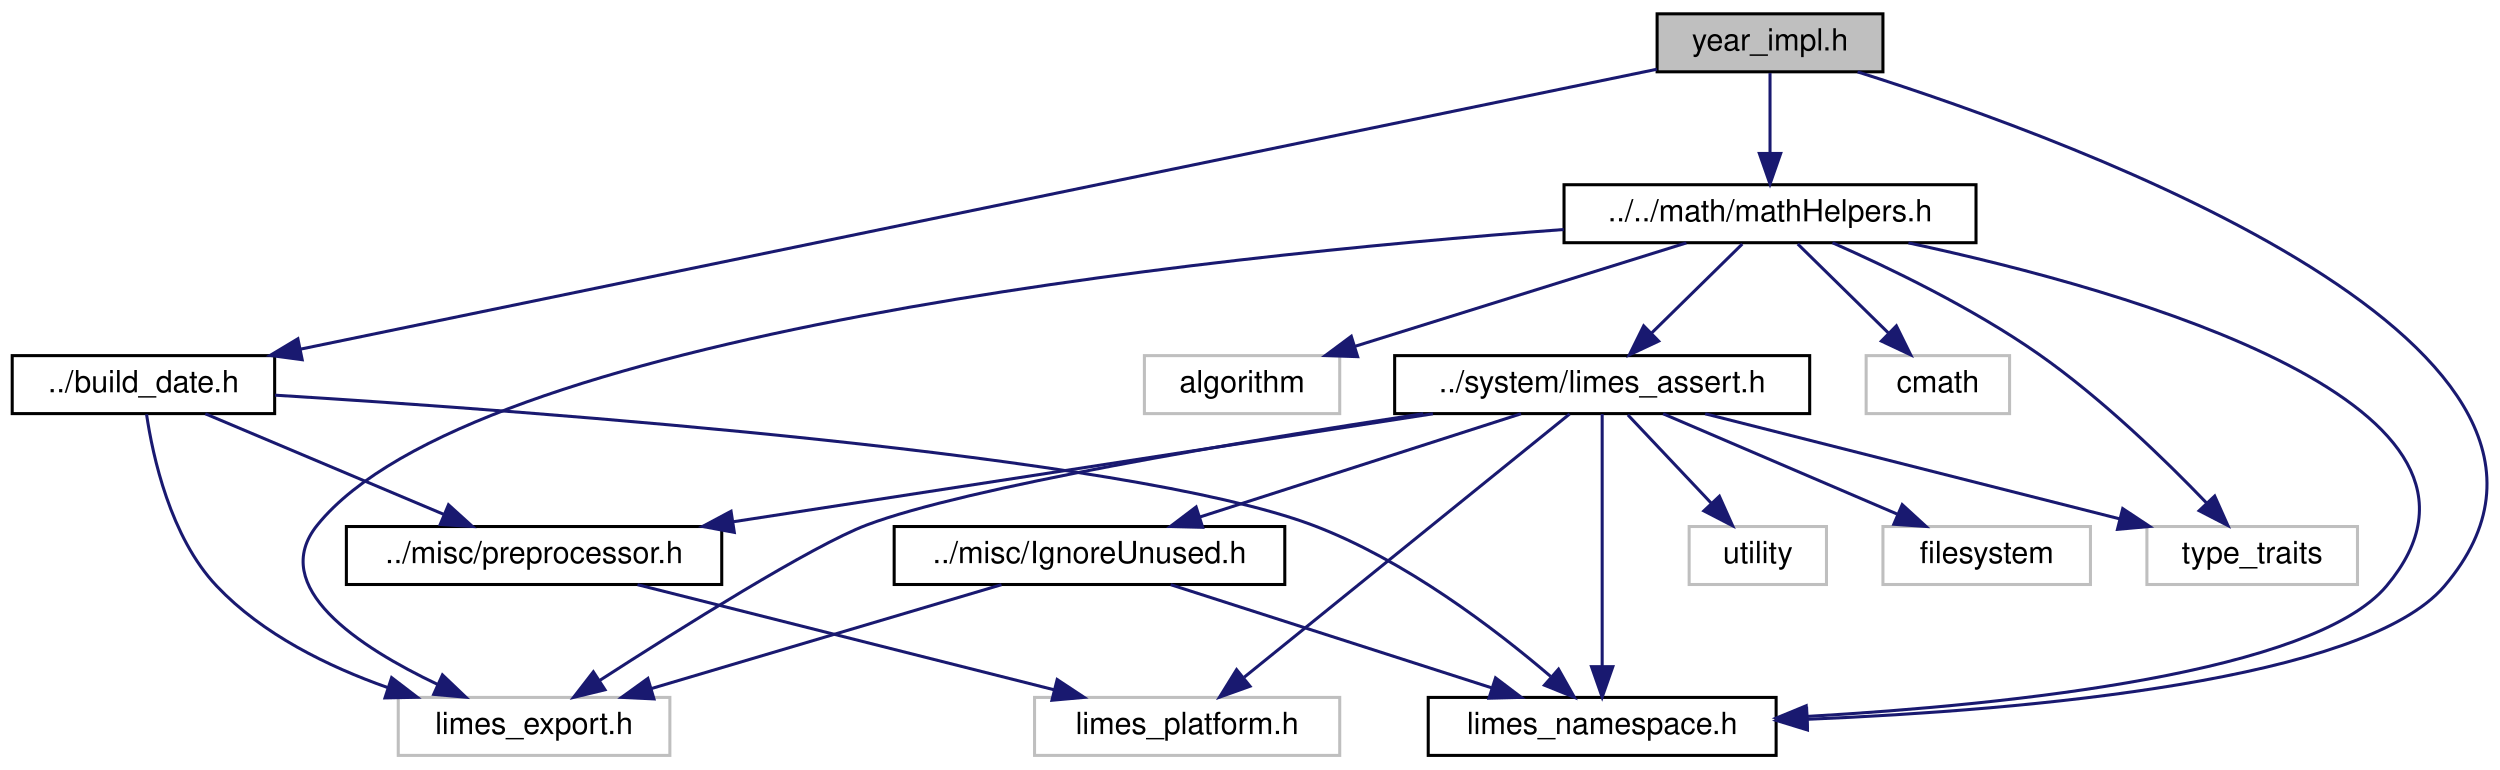
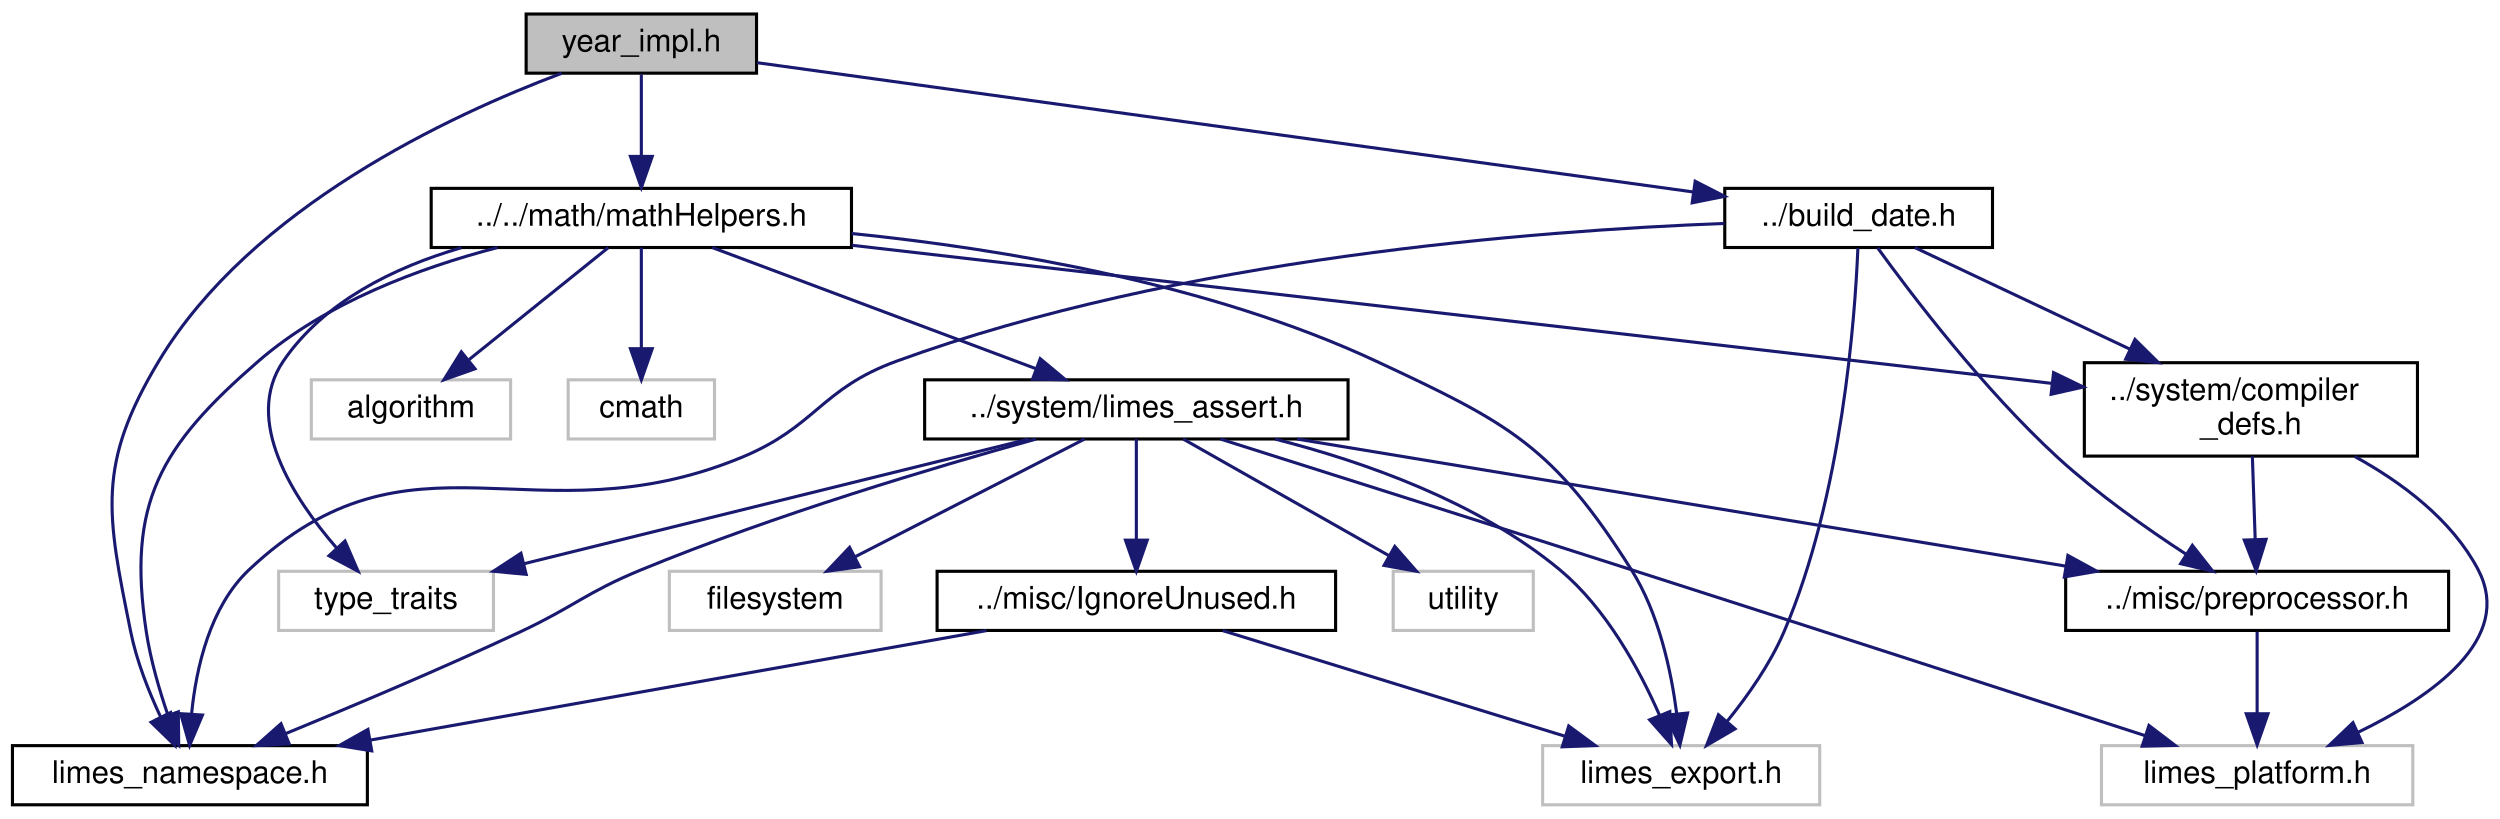
- <svg xmlns="http://www.w3.org/2000/svg" xmlns:xlink="http://www.w3.org/1999/xlink" width="819pt" height="252pt" viewBox="0.00 0.00 819.20 252.00">
-   <g id="graph0" class="graph" transform="scale(1 1) rotate(0) translate(4 248)">
+ <svg xmlns="http://www.w3.org/2000/svg" xmlns:xlink="http://www.w3.org/1999/xlink" width="803pt" height="263pt" viewBox="0.00 0.00 803.01 263.00">
+   <g id="graph0" class="graph" transform="scale(1 1) rotate(0) translate(4 259)">
    <g id="node1" class="node">
      <g id="a_node1">
        <a xlink:title=" ">
-           <polygon fill="#bfbfbf" stroke="black" points="539,-224.5 539,-243.5 613,-243.5 613,-224.5 539,-224.5" />
-           <text text-anchor="middle" x="576" y="-231.5" font-family="Helvetica,sans-Serif" font-size="10.00">year_impl.h</text>
+           <polygon fill="#bfbfbf" stroke="black" points="165,-235.5 165,-254.5 239,-254.5 239,-235.5 165,-235.5" />
+           <text text-anchor="middle" x="202" y="-242.5" font-family="Helvetica,sans-Serif" font-size="10.00">year_impl.h</text>
        </a>
      </g>
    </g>
    <g id="node2" class="node">
      <g id="a_node2">
        <a xlink:href="limes__namespace_8h.html" target="_top" xlink:title=" ">
-           <polygon fill="none" stroke="black" points="464,-0.5 464,-19.5 578,-19.5 578,-0.5 464,-0.5" />
-           <text text-anchor="middle" x="521" y="-7.5" font-family="Helvetica,sans-Serif" font-size="10.00">limes_namespace.h</text>
+           <polygon fill="none" stroke="black" points="0,-0.5 0,-19.5 114,-19.5 114,-0.5 0,-0.5" />
+           <text text-anchor="middle" x="57" y="-7.5" font-family="Helvetica,sans-Serif" font-size="10.00">limes_namespace.h</text>
        </a>
      </g>
    </g>
    <g id="edge1" class="edge">
-       <path fill="none" stroke="midnightblue" d="M604.7,-224.47C678.18,-201.24 862.83,-133.43 797,-56 770.72,-25.09 661.11,-15.36 588.18,-12.33" />
-       <polygon fill="midnightblue" stroke="midnightblue" points="588.27,-8.83 578.14,-11.94 588,-15.82 588.27,-8.83" />
+       <path fill="none" stroke="midnightblue" d="M176.4,-235.46C140.59,-222.03 76.6,-192.29 47,-143 26.99,-109.67 30.29,-94.1 38,-56 39.89,-46.65 43.79,-36.83 47.57,-28.75" />
+       <polygon fill="midnightblue" stroke="midnightblue" points="50.79,-30.14 52.12,-19.63 44.53,-27.01 50.79,-30.14" />
    </g>
    <g id="node3" class="node">
      <g id="a_node3">
        <a xlink:href="math_helpers_8h.html" target="_top" xlink:title=" ">
-           <polygon fill="none" stroke="black" points="508.5,-168.5 508.5,-187.5 643.5,-187.5 643.5,-168.5 508.5,-168.5" />
-           <text text-anchor="middle" x="576" y="-175.5" font-family="Helvetica,sans-Serif" font-size="10.00">../../math/mathHelpers.h</text>
+           <polygon fill="none" stroke="black" points="134.5,-179.5 134.5,-198.5 269.5,-198.5 269.5,-179.5 134.5,-179.5" />
+           <text text-anchor="middle" x="202" y="-186.5" font-family="Helvetica,sans-Serif" font-size="10.00">../../math/mathHelpers.h</text>
        </a>
      </g>
    </g>
    <g id="edge2" class="edge">
-       <path fill="none" stroke="midnightblue" d="M576,-224.08C576,-217.01 576,-206.86 576,-197.99" />
-       <polygon fill="midnightblue" stroke="midnightblue" points="579.5,-197.75 576,-187.75 572.5,-197.75 579.5,-197.75" />
-     </g>
-     <g id="node14" class="node">
-       <g id="a_node14">
+       <path fill="none" stroke="midnightblue" d="M202,-235.08C202,-228.01 202,-217.86 202,-208.99" />
+       <polygon fill="midnightblue" stroke="midnightblue" points="205.5,-208.75 202,-198.75 198.5,-208.75 205.5,-208.75" />
+     </g>
+     <g id="node15" class="node">
+       <g id="a_node15">
        <a xlink:href="build__date_8h.html" target="_top" xlink:title=" ">
-           <polygon fill="none" stroke="black" points="0,-112.5 0,-131.5 86,-131.5 86,-112.5 0,-112.5" />
-           <text text-anchor="middle" x="43" y="-119.5" font-family="Helvetica,sans-Serif" font-size="10.00">../build_date.h</text>
-         </a>
-       </g>
-     </g>
-     <g id="edge20" class="edge">
-       <path fill="none" stroke="midnightblue" d="M538.94,-225.35C445.75,-206.12 201.44,-155.7 94.44,-133.62" />
-       <polygon fill="midnightblue" stroke="midnightblue" points="95.02,-130.16 84.52,-131.57 93.61,-137.02 95.02,-130.16" />
+           <polygon fill="none" stroke="black" points="550,-179.5 550,-198.5 636,-198.5 636,-179.5 550,-179.5" />
+           <text text-anchor="middle" x="593" y="-186.5" font-family="Helvetica,sans-Serif" font-size="10.00">../build_date.h</text>
+         </a>
+       </g>
+     </g>
+     <g id="edge23" class="edge">
+       <path fill="none" stroke="midnightblue" d="M239.14,-238.87C308.88,-229.24 459.63,-208.42 540.01,-197.32" />
+       <polygon fill="midnightblue" stroke="midnightblue" points="540.5,-200.78 549.93,-195.95 539.54,-193.85 540.5,-200.78" />
    </g>
    <g id="edge3" class="edge">
-       <path fill="none" stroke="midnightblue" d="M621.36,-168.44C694.97,-152.62 827.5,-114.92 778,-56 754.2,-27.67 656.12,-17.17 588.25,-13.28" />
-       <polygon fill="midnightblue" stroke="midnightblue" points="588.23,-9.78 578.05,-12.74 587.85,-16.77 588.23,-9.78" />
+       <path fill="none" stroke="midnightblue" d="M155.81,-179.49C130.78,-172.96 100.65,-161.77 79,-143 47.38,-115.59 36.71,-97.37 43,-56 44.37,-47 47.19,-37.33 49.95,-29.26" />
+       <polygon fill="midnightblue" stroke="midnightblue" points="53.27,-30.37 53.4,-19.78 46.69,-27.98 53.27,-30.37" />
    </g>
    <g id="node4" class="node">
      <g id="a_node4">
        <a xlink:title=" ">
-           <polygon fill="none" stroke="#bfbfbf" points="607.5,-112.5 607.5,-131.5 654.5,-131.5 654.5,-112.5 607.5,-112.5" />
-           <text text-anchor="middle" x="631" y="-119.5" font-family="Helvetica,sans-Serif" font-size="10.00">cmath</text>
+           <polygon fill="none" stroke="#bfbfbf" points="178.5,-118 178.5,-137 225.5,-137 225.5,-118 178.5,-118" />
+           <text text-anchor="middle" x="202" y="-125" font-family="Helvetica,sans-Serif" font-size="10.00">cmath</text>
        </a>
      </g>
    </g>
    <g id="edge4" class="edge">
-       <path fill="none" stroke="midnightblue" d="M585.08,-168.08C593.17,-160.14 605.2,-148.34 614.91,-138.8" />
-       <polygon fill="midnightblue" stroke="midnightblue" points="617.4,-141.25 622.09,-131.75 612.5,-136.26 617.4,-141.25" />
+       <path fill="none" stroke="midnightblue" d="M202,-179.48C202,-171.08 202,-157.98 202,-147.16" />
+       <polygon fill="midnightblue" stroke="midnightblue" points="205.5,-147.01 202,-137.01 198.5,-147.01 205.5,-147.01" />
    </g>
    <g id="node5" class="node">
      <g id="a_node5">
        <a xlink:title=" ">
-           <polygon fill="none" stroke="#bfbfbf" points="699.5,-56.5 699.5,-75.5 768.5,-75.5 768.5,-56.5 699.5,-56.5" />
-           <text text-anchor="middle" x="734" y="-63.5" font-family="Helvetica,sans-Serif" font-size="10.00">type_traits</text>
+           <polygon fill="none" stroke="#bfbfbf" points="85.5,-56.5 85.5,-75.5 154.5,-75.5 154.5,-56.5 85.5,-56.5" />
+           <text text-anchor="middle" x="120" y="-63.5" font-family="Helvetica,sans-Serif" font-size="10.00">type_traits</text>
        </a>
      </g>
    </g>
    <g id="edge5" class="edge">
-       <path fill="none" stroke="midnightblue" d="M596.47,-168.48C614.9,-160.36 642.35,-147.15 664,-132 684.67,-117.53 705.5,-97.31 718.99,-83.27" />
-       <polygon fill="midnightblue" stroke="midnightblue" points="721.71,-85.49 726.03,-75.82 716.62,-80.68 721.71,-85.49" />
+       <path fill="none" stroke="midnightblue" d="M144.22,-179.45C122.56,-173.12 100.05,-162.12 87,-143 74.02,-123.98 90.18,-99.03 104.11,-83" />
+       <polygon fill="midnightblue" stroke="midnightblue" points="106.81,-85.23 111.02,-75.51 101.67,-80.48 106.81,-85.23" />
    </g>
    <g id="node6" class="node">
      <g id="a_node6">
        <a xlink:title=" ">
-           <polygon fill="none" stroke="#bfbfbf" points="126.5,-0.5 126.5,-19.5 215.5,-19.5 215.5,-0.5 126.5,-0.5" />
-           <text text-anchor="middle" x="171" y="-7.5" font-family="Helvetica,sans-Serif" font-size="10.00">limes_export.h</text>
+           <polygon fill="none" stroke="#bfbfbf" points="491.5,-0.5 491.5,-19.5 580.5,-19.5 580.5,-0.5 491.5,-0.5" />
+           <text text-anchor="middle" x="536" y="-7.5" font-family="Helvetica,sans-Serif" font-size="10.00">limes_export.h</text>
        </a>
      </g>
    </g>
    <g id="edge6" class="edge">
-       <path fill="none" stroke="midnightblue" d="M508.4,-172.83C389.48,-163.94 150.6,-138.56 100,-76 83.62,-55.75 113.5,-36.06 139.39,-23.76" />
-       <polygon fill="midnightblue" stroke="midnightblue" points="140.98,-26.88 148.65,-19.57 138.1,-20.5 140.98,-26.88" />
+       <path fill="none" stroke="midnightblue" d="M269.56,-184C318.29,-179.04 384.61,-167.92 438,-143 480.65,-123.09 494.86,-115.79 520,-76 528.83,-62.03 532.78,-43.53 534.56,-29.84" />
+       <polygon fill="midnightblue" stroke="midnightblue" points="538.06,-29.97 535.59,-19.67 531.1,-29.27 538.06,-29.97" />
    </g>
    <g id="node7" class="node">
      <g id="a_node7">
        <a xlink:title=" ">
-           <polygon fill="none" stroke="#bfbfbf" points="371,-112.5 371,-131.5 435,-131.5 435,-112.5 371,-112.5" />
-           <text text-anchor="middle" x="403" y="-119.5" font-family="Helvetica,sans-Serif" font-size="10.00">algorithm</text>
+           <polygon fill="none" stroke="#bfbfbf" points="96,-118 96,-137 160,-137 160,-118 96,-118" />
+           <text text-anchor="middle" x="128" y="-125" font-family="Helvetica,sans-Serif" font-size="10.00">algorithm</text>
        </a>
      </g>
    </g>
    <g id="edge7" class="edge">
-       <path fill="none" stroke="midnightblue" d="M548.59,-168.44C519.23,-159.28 472.48,-144.69 439.9,-134.52" />
-       <polygon fill="midnightblue" stroke="midnightblue" points="440.87,-131.16 430.28,-131.52 438.79,-137.84 440.87,-131.16" />
+       <path fill="none" stroke="midnightblue" d="M191.4,-179.48C179.75,-170.11 160.81,-154.88 146.67,-143.51" />
+       <polygon fill="midnightblue" stroke="midnightblue" points="148.57,-140.55 138.58,-137.01 144.18,-146 148.57,-140.55" />
    </g>
    <g id="node8" class="node">
      <g id="a_node8">
        <a xlink:href="limes__assert_8h.html" target="_top" xlink:title=" ">
-           <polygon fill="none" stroke="black" points="453,-112.5 453,-131.5 589,-131.5 589,-112.5 453,-112.5" />
-           <text text-anchor="middle" x="521" y="-119.5" font-family="Helvetica,sans-Serif" font-size="10.00">../system/limes_assert.h</text>
+           <polygon fill="none" stroke="black" points="293,-118 293,-137 429,-137 429,-118 293,-118" />
+           <text text-anchor="middle" x="361" y="-125" font-family="Helvetica,sans-Serif" font-size="10.00">../system/limes_assert.h</text>
        </a>
      </g>
    </g>
    <g id="edge8" class="edge">
-       <path fill="none" stroke="midnightblue" d="M566.92,-168.08C558.83,-160.14 546.8,-148.34 537.09,-138.8" />
-       <polygon fill="midnightblue" stroke="midnightblue" points="539.5,-136.26 529.91,-131.75 534.6,-141.25 539.5,-136.26" />
+       <path fill="none" stroke="midnightblue" d="M224.78,-179.48C252.05,-169.27 297.91,-152.11 328.8,-140.55" />
+       <polygon fill="midnightblue" stroke="midnightblue" points="330.12,-143.79 338.26,-137.01 327.67,-137.24 330.12,-143.79" />
+     </g>
+     <g id="node14" class="node">
+       <g id="a_node14">
+         <a xlink:href="compiler__defs_8h.html" target="_top" xlink:title=" ">
+           <polygon fill="none" stroke="black" points="665.5,-112.5 665.5,-142.5 772.5,-142.5 772.5,-112.5 665.5,-112.5" />
+           <text text-anchor="start" x="673.5" y="-130.5" font-family="Helvetica,sans-Serif" font-size="10.00">../system/compiler</text>
+           <text text-anchor="middle" x="719" y="-119.5" font-family="Helvetica,sans-Serif" font-size="10.00">_defs.h</text>
+         </a>
+       </g>
+     </g>
+     <g id="edge20" class="edge">
+       <path fill="none" stroke="midnightblue" d="M269.59,-180.22C369.91,-168.68 556.91,-147.15 655.07,-135.86" />
+       <polygon fill="midnightblue" stroke="midnightblue" points="655.62,-139.32 665.15,-134.7 654.82,-132.36 655.62,-139.32" />
    </g>
    <g id="edge10" class="edge">
-       <path fill="none" stroke="midnightblue" d="M521,-112.37C521,-94.62 521,-53.67 521,-29.6" />
-       <polygon fill="midnightblue" stroke="midnightblue" points="524.5,-29.59 521,-19.59 517.5,-29.59 524.5,-29.59" />
+       <path fill="none" stroke="midnightblue" d="M328.77,-117.97C296.25,-108.96 244.85,-93.65 202,-76 183.99,-68.58 180.64,-64.26 163,-56 137.99,-44.3 109.11,-32.12 87.82,-23.39" />
+       <polygon fill="midnightblue" stroke="midnightblue" points="88.9,-20.05 78.32,-19.52 86.25,-26.54 88.9,-20.05" />
    </g>
    <g id="edge13" class="edge">
-       <path fill="none" stroke="midnightblue" d="M554.75,-112.44C591.52,-103.12 650.45,-88.18 690.62,-78" />
-       <polygon fill="midnightblue" stroke="midnightblue" points="691.57,-81.37 700.41,-75.52 689.85,-74.58 691.57,-81.37" />
+       <path fill="none" stroke="midnightblue" d="M326.47,-117.98C283.79,-107.44 211.08,-89.49 164.32,-77.94" />
+       <polygon fill="midnightblue" stroke="midnightblue" points="165.01,-74.51 154.47,-75.51 163.33,-81.3 165.01,-74.51" />
    </g>
    <g id="edge9" class="edge">
-       <path fill="none" stroke="midnightblue" d="M462.37,-112.48C402.1,-103.29 312.6,-88.31 280,-76 262.21,-69.28 218.84,-42.06 192.48,-25.05" />
-       <polygon fill="midnightblue" stroke="midnightblue" points="194.24,-22.01 183.94,-19.51 190.43,-27.89 194.24,-22.01" />
+       <path fill="none" stroke="midnightblue" d="M405.58,-117.96C434.18,-110.67 470.74,-97.8 497,-76 511.99,-63.55 522.69,-43.76 529.04,-29.28" />
+       <polygon fill="midnightblue" stroke="midnightblue" points="532.35,-30.44 532.9,-19.86 525.87,-27.79 532.35,-30.44" />
    </g>
    <g id="node9" class="node">
      <g id="a_node9">
        <a xlink:href="preprocessor_8h.html" target="_top" xlink:title=" ">
-           <polygon fill="none" stroke="black" points="109.5,-56.5 109.5,-75.5 232.5,-75.5 232.5,-56.5 109.5,-56.5" />
-           <text text-anchor="middle" x="171" y="-63.5" font-family="Helvetica,sans-Serif" font-size="10.00">../misc/preprocessor.h</text>
+           <polygon fill="none" stroke="black" points="659.5,-56.5 659.5,-75.5 782.5,-75.5 782.5,-56.5 659.5,-56.5" />
+           <text text-anchor="middle" x="721" y="-63.5" font-family="Helvetica,sans-Serif" font-size="10.00">../misc/preprocessor.h</text>
        </a>
      </g>
    </g>
    <g id="edge11" class="edge">
-       <path fill="none" stroke="midnightblue" d="M465.54,-112.44C403.33,-102.85 302.52,-87.29 236.49,-77.1" />
-       <polygon fill="midnightblue" stroke="midnightblue" points="236.62,-73.58 226.2,-75.52 235.55,-80.5 236.62,-73.58" />
+       <path fill="none" stroke="midnightblue" d="M412.58,-117.98C477.81,-107.19 589.98,-88.65 659.57,-77.15" />
+       <polygon fill="midnightblue" stroke="midnightblue" points="660.22,-80.59 669.52,-75.51 659.08,-73.69 660.22,-80.59" />
    </g>
    <g id="node10" class="node">
      <g id="a_node10">
        <a xlink:title=" ">
-           <polygon fill="none" stroke="#bfbfbf" points="335,-0.5 335,-19.5 435,-19.5 435,-0.5 335,-0.5" />
-           <text text-anchor="middle" x="385" y="-7.5" font-family="Helvetica,sans-Serif" font-size="10.00">limes_platform.h</text>
+           <polygon fill="none" stroke="#bfbfbf" points="671,-0.5 671,-19.5 771,-19.5 771,-0.5 671,-0.5" />
+           <text text-anchor="middle" x="721" y="-7.5" font-family="Helvetica,sans-Serif" font-size="10.00">limes_platform.h</text>
        </a>
      </g>
    </g>
    <g id="edge18" class="edge">
-       <path fill="none" stroke="midnightblue" d="M510.33,-112.37C487.29,-93.73 432.64,-49.53 403.71,-26.13" />
-       <polygon fill="midnightblue" stroke="midnightblue" points="405.6,-23.16 395.62,-19.59 401.2,-28.6 405.6,-23.16" />
+       <path fill="none" stroke="midnightblue" d="M388.02,-117.97C419.67,-107.96 473.66,-90.85 520,-76 577.79,-57.48 644.85,-35.74 685.06,-22.69" />
+       <polygon fill="midnightblue" stroke="midnightblue" points="686.25,-25.98 694.68,-19.56 684.08,-19.32 686.25,-25.98" />
    </g>
    <g id="node11" class="node">
      <g id="a_node11">
        <a xlink:title=" ">
-           <polygon fill="none" stroke="#bfbfbf" points="549.5,-56.5 549.5,-75.5 594.5,-75.5 594.5,-56.5 549.5,-56.5" />
-           <text text-anchor="middle" x="572" y="-63.5" font-family="Helvetica,sans-Serif" font-size="10.00">utility</text>
+           <polygon fill="none" stroke="#bfbfbf" points="443.5,-56.5 443.5,-75.5 488.5,-75.5 488.5,-56.5 443.5,-56.5" />
+           <text text-anchor="middle" x="466" y="-63.5" font-family="Helvetica,sans-Serif" font-size="10.00">utility</text>
        </a>
      </g>
    </g>
    <g id="edge14" class="edge">
-       <path fill="none" stroke="midnightblue" d="M529.42,-112.08C536.85,-104.22 547.85,-92.57 556.81,-83.08" />
-       <polygon fill="midnightblue" stroke="midnightblue" points="559.41,-85.42 563.74,-75.75 554.32,-80.62 559.41,-85.42" />
+       <path fill="none" stroke="midnightblue" d="M376.04,-117.98C393.28,-108.21 421.74,-92.08 442.03,-80.58" />
+       <polygon fill="midnightblue" stroke="midnightblue" points="444.01,-83.48 450.98,-75.51 440.56,-77.39 444.01,-83.48" />
    </g>
    <g id="node12" class="node">
      <g id="a_node12">
        <a xlink:href="_ignore_unused_8h.html" target="_top" xlink:title=" ">
-           <polygon fill="none" stroke="black" points="289,-56.5 289,-75.5 417,-75.5 417,-56.5 289,-56.5" />
-           <text text-anchor="middle" x="353" y="-63.5" font-family="Helvetica,sans-Serif" font-size="10.00">../misc/IgnoreUnused.h</text>
+           <polygon fill="none" stroke="black" points="297,-56.5 297,-75.5 425,-75.5 425,-56.5 297,-56.5" />
+           <text text-anchor="middle" x="361" y="-63.5" font-family="Helvetica,sans-Serif" font-size="10.00">../misc/IgnoreUnused.h</text>
        </a>
      </g>
    </g>
    <g id="edge15" class="edge">
-       <path fill="none" stroke="midnightblue" d="M494.38,-112.44C465.99,-103.32 420.86,-88.81 389.25,-78.65" />
-       <polygon fill="midnightblue" stroke="midnightblue" points="390.09,-75.24 379.5,-75.52 387.94,-81.91 390.09,-75.24" />
+       <path fill="none" stroke="midnightblue" d="M361,-117.98C361,-109.58 361,-96.48 361,-85.66" />
+       <polygon fill="midnightblue" stroke="midnightblue" points="364.5,-85.51 361,-75.51 357.5,-85.51 364.5,-85.51" />
    </g>
    <g id="node13" class="node">
      <g id="a_node13">
        <a xlink:title=" ">
-           <polygon fill="none" stroke="#bfbfbf" points="613,-56.5 613,-75.5 681,-75.5 681,-56.5 613,-56.5" />
-           <text text-anchor="middle" x="647" y="-63.5" font-family="Helvetica,sans-Serif" font-size="10.00">filesystem</text>
+           <polygon fill="none" stroke="#bfbfbf" points="211,-56.5 211,-75.5 279,-75.5 279,-56.5 211,-56.5" />
+           <text text-anchor="middle" x="245" y="-63.5" font-family="Helvetica,sans-Serif" font-size="10.00">filesystem</text>
        </a>
      </g>
    </g>
    <g id="edge19" class="edge">
-       <path fill="none" stroke="midnightblue" d="M540.97,-112.44C561.61,-103.6 594.06,-89.69 617.63,-79.59" />
-       <polygon fill="midnightblue" stroke="midnightblue" points="619.32,-82.67 627.13,-75.52 616.56,-76.24 619.32,-82.67" />
+       <path fill="none" stroke="midnightblue" d="M344.38,-117.98C325.08,-108.08 293.04,-91.64 270.57,-80.12" />
+       <polygon fill="midnightblue" stroke="midnightblue" points="272.08,-76.96 261.59,-75.51 268.89,-83.19 272.08,-76.96" />
    </g>
    <g id="edge12" class="edge">
-       <path fill="none" stroke="midnightblue" d="M204.91,-56.44C241.85,-47.12 301.05,-32.18 341.42,-22" />
-       <polygon fill="midnightblue" stroke="midnightblue" points="342.41,-25.36 351.25,-19.52 340.7,-18.57 342.41,-25.36" />
+       <path fill="none" stroke="midnightblue" d="M721,-56.08C721,-49.01 721,-38.86 721,-29.99" />
+       <polygon fill="midnightblue" stroke="midnightblue" points="724.5,-29.75 721,-19.75 717.5,-29.75 724.5,-29.75" />
    </g>
    <g id="edge17" class="edge">
-       <path fill="none" stroke="midnightblue" d="M379.62,-56.44C408.01,-47.32 453.14,-32.81 484.75,-22.65" />
-       <polygon fill="midnightblue" stroke="midnightblue" points="486.06,-25.91 494.5,-19.52 483.91,-19.24 486.06,-25.91" />
+       <path fill="none" stroke="midnightblue" d="M312.83,-56.44C259.13,-46.9 172.31,-31.48 114.95,-21.29" />
+       <polygon fill="midnightblue" stroke="midnightblue" points="115.4,-17.82 104.94,-19.52 114.18,-24.71 115.4,-17.82" />
    </g>
    <g id="edge16" class="edge">
-       <path fill="none" stroke="midnightblue" d="M324.16,-56.44C293.14,-47.24 243.67,-32.56 209.38,-22.39" />
-       <polygon fill="midnightblue" stroke="midnightblue" points="210.29,-19.01 199.7,-19.52 208.29,-25.72 210.29,-19.01" />
+       <path fill="none" stroke="midnightblue" d="M388.73,-56.44C418.43,-47.28 465.72,-32.69 498.67,-22.52" />
+       <polygon fill="midnightblue" stroke="midnightblue" points="499.88,-25.81 508.4,-19.52 497.81,-19.12 499.88,-25.81" />
    </g>
    <g id="edge22" class="edge">
-       <path fill="none" stroke="midnightblue" d="M86.13,-118.54C172.69,-113.17 364.56,-99.02 426,-76 456.23,-64.67 486.14,-41.75 504.1,-26.39" />
-       <polygon fill="midnightblue" stroke="midnightblue" points="506.7,-28.76 511.9,-19.53 502.08,-23.5 506.7,-28.76" />
+       <path fill="none" stroke="midnightblue" d="M719.47,-112.4C719.74,-104.47 720.08,-94.46 720.37,-85.86" />
+       <polygon fill="midnightblue" stroke="midnightblue" points="723.87,-85.77 720.71,-75.66 716.87,-85.53 723.87,-85.77" />
    </g>
    <g id="edge21" class="edge">
-       <path fill="none" stroke="midnightblue" d="M44.02,-112.28C46.04,-98.62 51.78,-72.07 67,-56 81.98,-40.17 103.48,-29.62 123.04,-22.73" />
-       <polygon fill="midnightblue" stroke="midnightblue" points="124.33,-25.99 132.74,-19.55 122.15,-19.34 124.33,-25.99" />
-     </g>
-     <g id="edge23" class="edge">
-       <path fill="none" stroke="midnightblue" d="M63.28,-112.44C84.35,-103.56 117.52,-89.56 141.49,-79.45" />
-       <polygon fill="midnightblue" stroke="midnightblue" points="142.96,-82.63 150.81,-75.52 140.24,-76.18 142.96,-82.63" />
+       <path fill="none" stroke="midnightblue" d="M752.41,-112.34C767.39,-104.09 783.56,-92.11 792,-76 803.64,-53.79 777.23,-35.28 753.39,-23.77" />
+       <polygon fill="midnightblue" stroke="midnightblue" points="754.67,-20.51 744.12,-19.56 751.78,-26.88 754.67,-20.51" />
+     </g>
+     <g id="edge25" class="edge">
+       <path fill="none" stroke="midnightblue" d="M549.93,-187.23C488.95,-184.93 374.78,-176.12 284,-143 259.44,-134.04 258.19,-121.93 234,-112 167.37,-84.65 128.44,-125.37 76,-76 63.44,-64.17 59.03,-44.54 57.56,-29.94" />
+       <polygon fill="midnightblue" stroke="midnightblue" points="61.03,-29.32 56.91,-19.56 54.04,-29.76 61.03,-29.32" />
+     </g>
+     <g id="edge24" class="edge">
+       <path fill="none" stroke="midnightblue" d="M592.76,-179.28C591.87,-157.55 587.78,-99.65 569,-56 564.56,-45.67 557.36,-35.46 550.82,-27.39" />
+       <polygon fill="midnightblue" stroke="midnightblue" points="553.3,-24.89 544.15,-19.55 547.97,-29.43 553.3,-24.89" />
+     </g>
+     <g id="edge26" class="edge">
+       <path fill="none" stroke="midnightblue" d="M599.09,-179.4C609.78,-164.63 633.09,-133.91 657,-112 669.65,-100.41 685.4,-89.3 698.11,-81.02" />
+       <polygon fill="midnightblue" stroke="midnightblue" points="700.19,-83.84 706.74,-75.52 696.43,-77.94 700.19,-83.84" />
+     </g>
+     <g id="edge27" class="edge">
+       <path fill="none" stroke="midnightblue" d="M611.05,-179.48C628.99,-171 657.09,-157.74 680.11,-146.86" />
+       <polygon fill="midnightblue" stroke="midnightblue" points="681.76,-149.96 689.3,-142.52 678.77,-143.63 681.76,-149.96" />
    </g>
  </g>
</svg>
